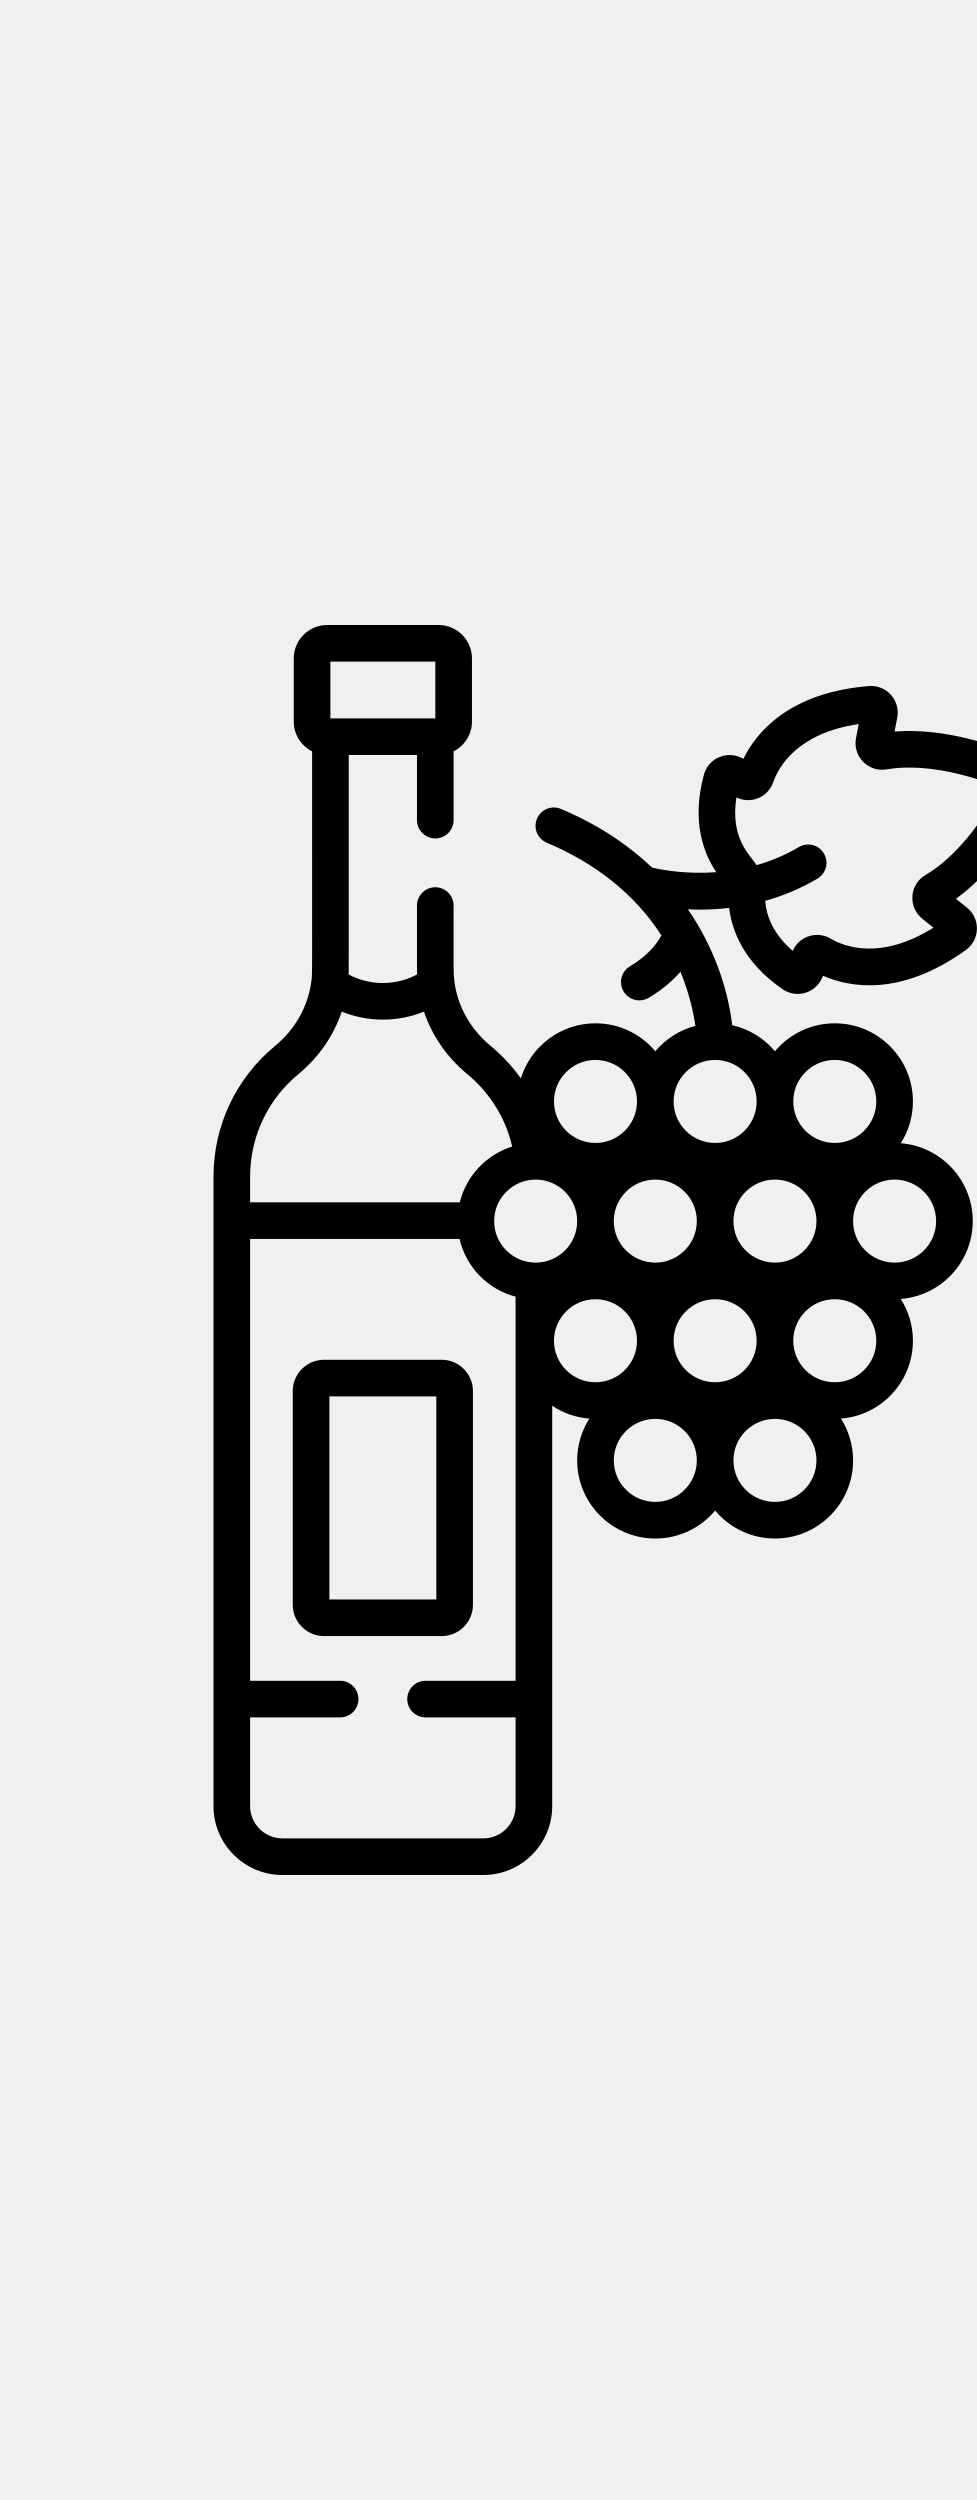
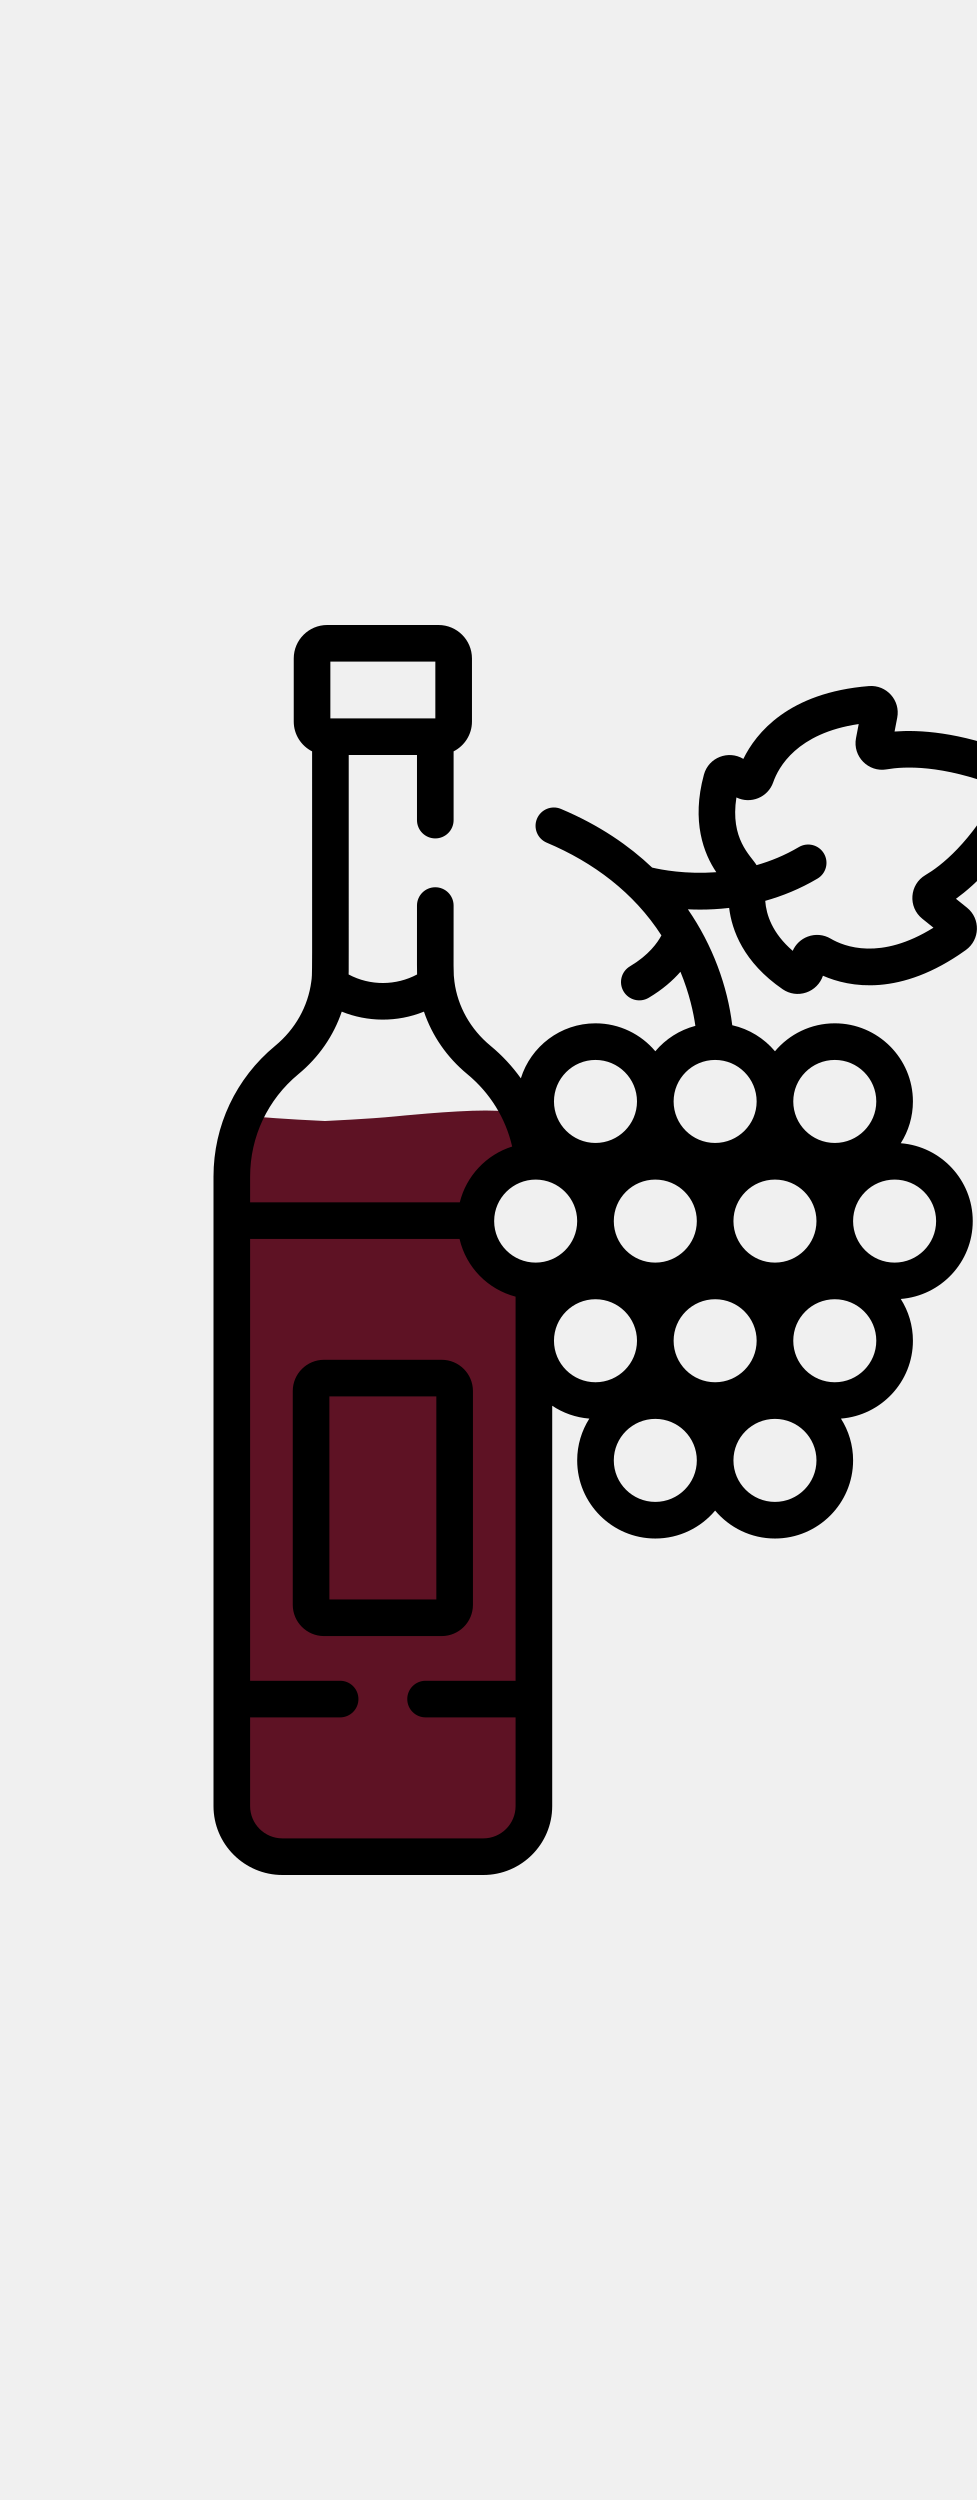
<svg xmlns="http://www.w3.org/2000/svg" id="Layer_1" height="512" viewBox="0 0 400 512" width="200" version="1.1">
  <mask id="inside_mask">
-     <path d="m 132.128,162.177 -31.31,35.888 -7.278,220.902 3.982,67.665 15.383,19.113 71.242,1.369 32.168,-8.247 4.448,-39.407 -0.651,-190.403 -26.889,-23.677 27.784,-42.096 -46.182,-50.194 -41.32,-1.33" id="bottle_inside" fill="black" />
+     <path d="m 132.128,162.177 -31.31,35.888 -7.278,220.902 3.982,67.665 15.383,19.113 71.242,1.369 32.168,-8.247 4.448,-39.407 -0.651,-190.403 -26.889,-23.677 27.784,-42.096 -46.182,-50.194 -41.32,-1.33" id="bottle_inside" fill="white" />
  </mask>
  <g mask="url(#inside_mask)">
    <g id="wave">
      <path fill="#000000" id="wine" d="M 367.959,498.868 V 201.368 c 0,0 -0.543,-0.1 -0.995,-0.1 0,0 -23.061,-2.3 -36.626,-2.4 -13.565,0 -36.716,2.4 -36.716,2.4 -11.123,1.1 -27.402,1.8 -28.849,1.9 -1.809,-0.1 -17.816,-0.8 -28.939,-1.9 0,0 -23.332,-2.3 -36.897,-2.4 -13.565,0 -36.897,2.4 -36.897,2.4 -11.123,1.1 -27.492,1.8 -28.939,1.9 -1.809,-0.1 -18.087,-0.8 -29.12,-1.9 0,0 -2.803,-0.3 -7.325,-0.7 v 298.3 z" style="fill:#5e1224;fill-opacity:1;stroke-width:0.951" />
    </g>
  </g>
  <g id="bottle">
    <path d="m193.718 401.34v-87.573c0-7.056-5.74-12.797-12.797-12.797h-48.21c-7.057 0-12.797 5.741-12.797 12.797v87.573c0 7.056 5.74 12.797 12.797 12.797h48.21c7.057 0 12.797-5.741 12.797-12.797zm-15-2.203h-43.804v-83.167h43.804z" id="path2" />
    <path d="m422.683 74.337c4.445-8.258.647-18.587-8.078-22.007-21.806-8.546-38.174-9.468-48.193-8.694l1.096-5.7c1.362-7.088-4.417-13.506-11.596-12.921-33.002 2.657-46.283 19.273-51.432 29.833-6.126-3.709-14.239-.608-16.154 6.433-5.228 19.227-.041 32.411 5.071 39.973-12.531.927-22.568-1.017-26.283-1.894-9.397-8.926-21.571-17.377-37.339-24.021-3.815-1.607-8.215.181-9.823 4-1.608 3.817.182 8.215 3.999 9.824 19.109 8.052 35.699 20.473 46.966 37.975-1.58 2.994-5.182 8.097-12.88 12.664-3.563 2.113-4.737 6.714-2.624 10.277 2.117 3.568 6.722 4.734 10.276 2.624 5.747-3.409 9.952-7.149 13.019-10.662 3.71 8.958 5.373 16.914 6.114 22.151-6.503 1.702-12.203 5.405-16.406 10.407-5.875-6.992-14.677-11.447-24.504-11.447-14.352 0-26.527 9.497-30.573 22.537-3.495-4.895-7.639-9.376-12.404-13.307-8.261-6.816-13.485-16.197-14.8-26.286-.001-.005 0-.009-.001-.014-.483-3.725-.338-3.26-.338-31.162 0-4.142-3.357-7.5-7.5-7.5s-7.5 3.358-7.5 7.5c0 28.541-.023 26.622.042 28.22-8.562 4.584-19.162 4.755-28.046 0 .069-1.723.044 5.2.044-89.888h27.96v26.667c0 4.142 3.357 7.5 7.5 7.5s7.5-3.358 7.5-7.5v-28.159c4.454-2.264 7.52-6.881 7.52-12.21v-25.85c0-7.554-6.146-13.7-13.7-13.7h-45.6c-7.555 0-13.7 6.146-13.7 13.7v25.85c0 5.329 3.065 9.946 7.52 12.21 0 97.419.14 90.648-.338 94.319-.001.008 0 .016-.001.025-1.318 10.086-6.541 19.463-14.799 26.275-16.046 13.237-25.248 32.747-25.248 53.526v257.883c0 15.556 12.656 28.211 28.212 28.211h82.312c15.556 0 28.211-12.656 28.211-28.211 0-2.76 0-161.108 0-163.992 4.421 2.953 9.615 4.829 15.208 5.267-3.147 4.953-4.979 10.821-4.979 17.112 0 17.647 14.356 32.004 32.004 32.004 9.827 0 18.628-4.455 24.504-11.447 5.875 6.992 14.677 11.447 24.504 11.447 17.646 0 32.003-14.357 32.003-32.004 0-6.291-1.832-12.159-4.979-17.112 16.473-1.291 29.483-15.098 29.483-31.895 0-6.291-1.832-12.159-4.979-17.112 16.472-1.291 29.483-15.097 29.483-31.895s-13.011-30.605-29.483-31.895c3.147-4.953 4.979-10.821 4.979-17.112 0-17.647-14.356-32.004-32.004-32.004-9.826 0-18.628 4.455-24.503 11.447-4.437-5.28-10.544-9.106-17.501-10.666-1.908-15.857-7.97-32.708-18.171-47.48 1.614.077 3.296.122 5.044.122 3.701 0 7.688-.205 11.862-.69 1.093 9.064 5.776 22.222 21.939 33.323 2.809 1.927 6.309 2.449 9.616 1.332 3.223-1.087 5.786-3.656 6.863-6.878 10.756 4.721 31.633 8.801 58.519-10.522 5.86-4.211 6.105-12.834.484-17.355l-4.522-3.638c8.138-5.889 20.025-17.186 31.124-37.808zm-203.274 152.82c9.375 0 17.003 7.628 17.003 17.004 0 9.375-7.628 17.003-17.003 17.003-9.3 0-16.986-7.554-17.002-16.974.001-.04.002-.078.002-.103.033-9.437 7.775-16.93 17-16.93zm73.51 83.015c-9.376 0-17.004-7.628-17.004-17.004s7.628-17.004 17.004-17.004 17.004 7.628 17.004 17.004-7.628 17.004-17.004 17.004zm-24.504-49.007c-9.376 0-17.004-7.628-17.004-17.003 0-9.376 7.628-17.004 17.004-17.004s17.004 7.628 17.004 17.004c0 9.375-7.628 17.003-17.004 17.003zm49.008 0c-9.376 0-17.004-7.628-17.004-17.003 0-9.376 7.628-17.004 17.004-17.004 9.375 0 17.003 7.628 17.003 17.004 0 9.375-7.628 17.003-17.003 17.003zm-73.512-83.015c9.376 0 17.004 7.628 17.004 17.004 0 9.375-7.628 17.003-17.004 17.003-9.375 0-17.003-7.628-17.003-17.003.001-9.376 7.628-17.004 17.003-17.004zm-108.595-163.15h43v23.25h-.02-.001-42.959-.001-.02v-23.25zm-13.074 168.951c8.365-6.901 14.437-15.782 17.739-25.587 10.519 4.275 22.698 4.459 33.671 0 3.302 9.805 9.373 18.686 17.738 25.587 9.35 7.714 15.73 18.075 18.389 29.675-10.618 3.318-18.814 12.11-21.446 22.841h-85.884v-10.561c0-16.286 7.213-31.578 19.793-41.955zm75.73 313.049h-82.312c-7.285 0-13.212-5.927-13.212-13.211v-36.346h36.867c4.143 0 7.5-3.358 7.5-7.5s-3.357-7.5-7.5-7.5h-36.867v-180.977h85.779c2.714 11.733 11.69 20.698 22.955 23.641v157.336h-36.867c-4.143 0-7.5 3.358-7.5 7.5s3.357 7.5 7.5 7.5h36.867v36.346c.001 7.284-5.926 13.211-13.21 13.211zm28.937-203.832c0-9.376 7.628-17.004 17.003-17.004 9.376 0 17.004 7.628 17.004 17.004s-7.628 17.004-17.004 17.004-17.003-7.628-17.003-17.004zm41.506 66.012c-9.376 0-17.004-7.628-17.004-17.004 0-9.375 7.628-17.003 17.004-17.003s17.004 7.628 17.004 17.003c0 9.376-7.628 17.004-17.004 17.004zm49.008 0c-9.376 0-17.004-7.628-17.004-17.004 0-9.375 7.628-17.003 17.004-17.003 9.375 0 17.003 7.628 17.003 17.003 0 9.376-7.628 17.004-17.003 17.004zm24.503-49.008c-9.375 0-17.003-7.628-17.003-17.004s7.628-17.004 17.003-17.004c9.376 0 17.004 7.628 17.004 17.004s-7.628 17.004-17.004 17.004zm41.508-66.011c0 9.375-7.628 17.003-17.004 17.003s-17.004-7.628-17.004-17.003c0-9.376 7.628-17.004 17.004-17.004s17.004 7.628 17.004 17.004zm-41.508-66.011c9.376 0 17.004 7.628 17.004 17.004 0 9.375-7.628 17.003-17.004 17.003-9.375 0-17.003-7.628-17.003-17.003 0-9.376 7.628-17.004 17.003-17.004zm-32.003 17.004c0 9.375-7.628 17.003-17.004 17.003s-17.004-7.628-17.004-17.003c0-9.376 7.628-17.004 17.004-17.004s17.004 7.628 17.004 17.004zm69.141-92.731c-6.567 3.849-7.229 13.109-1.298 17.88l4.573 3.678c-21.699 13.542-36.524 7.778-42.12 4.473-2.857-1.686-6.274-1.985-9.378-.819-2.779 1.045-4.975 3.141-6.146 5.83-8.315-7.184-10.841-14.684-11.257-20.479 7.004-1.962 14.244-4.873 21.41-9.115 3.564-2.109 4.744-6.709 2.634-10.274-2.109-3.564-6.707-4.743-10.274-2.634-5.754 3.406-11.612 5.774-17.318 7.399-2.395-3.957-10.921-10.651-8.256-27.728 5.826 2.855 12.922.001 15.081-6.225 2.128-6.139 9.706-20.125 35.012-23.835l-1.108 5.762c-1.439 7.49 5.073 14.106 12.556 12.796 7.144-1.25 22.615-1.984 45.958 7.164.361.141.527.594.343.933-11.884 22.077-24.155 31.527-30.412 35.194z" id="path4" />
  </g>
</svg>
